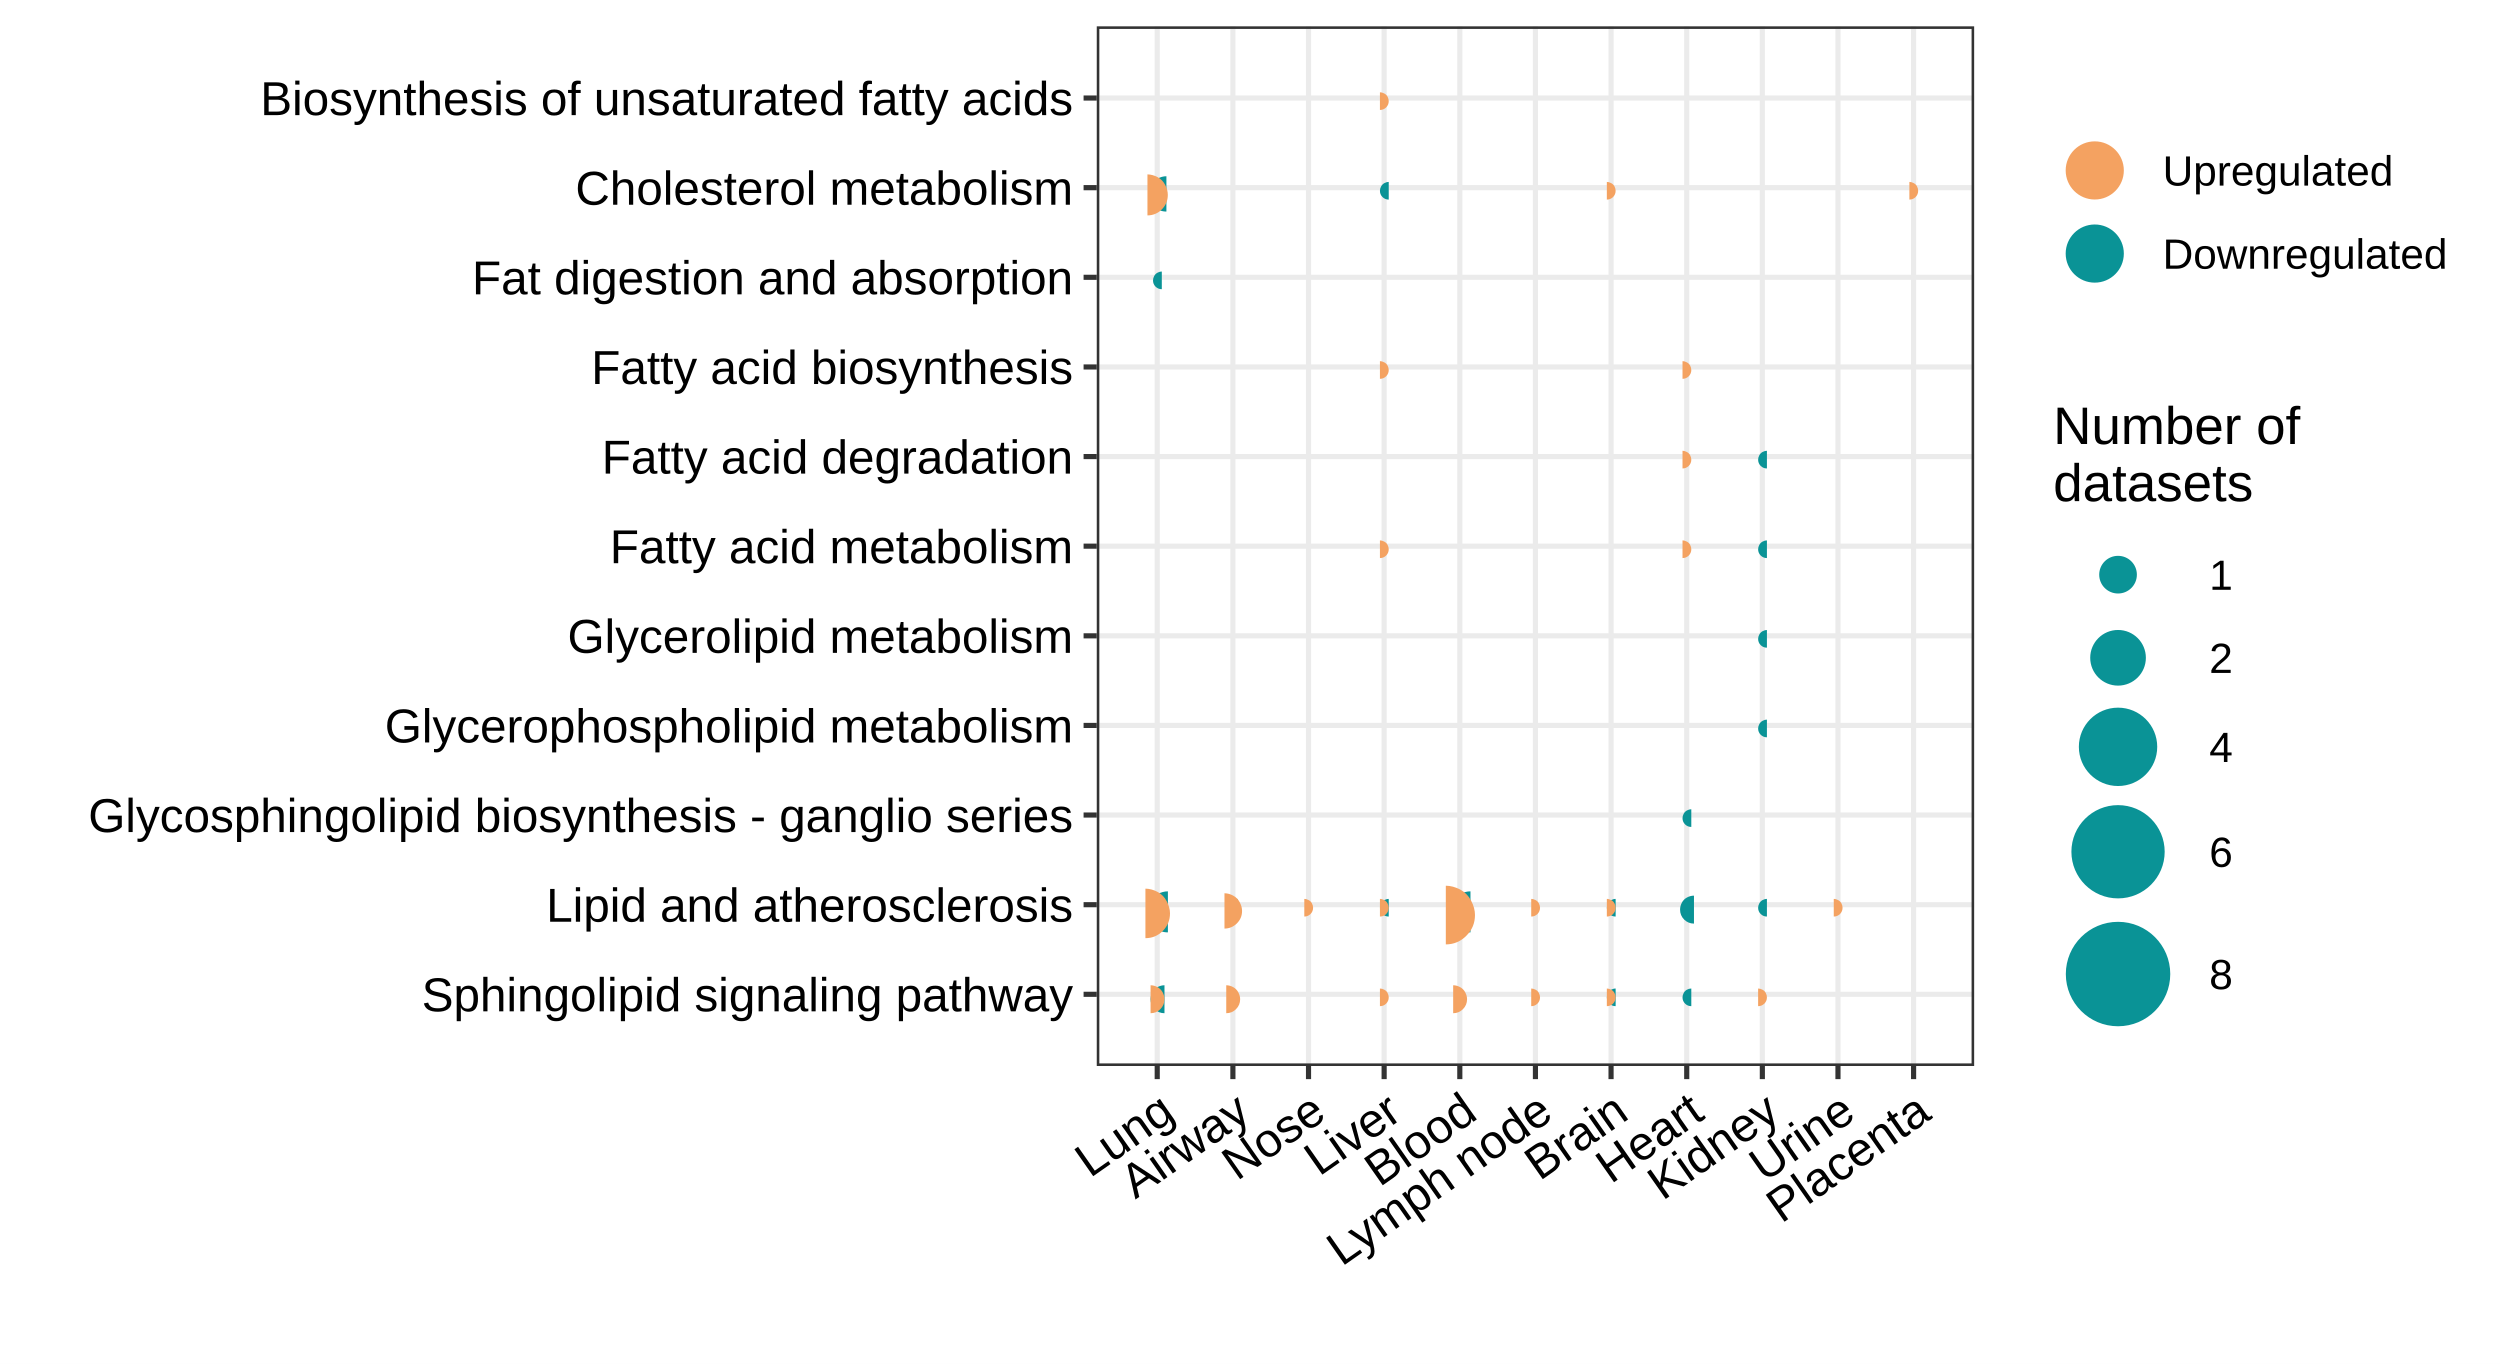
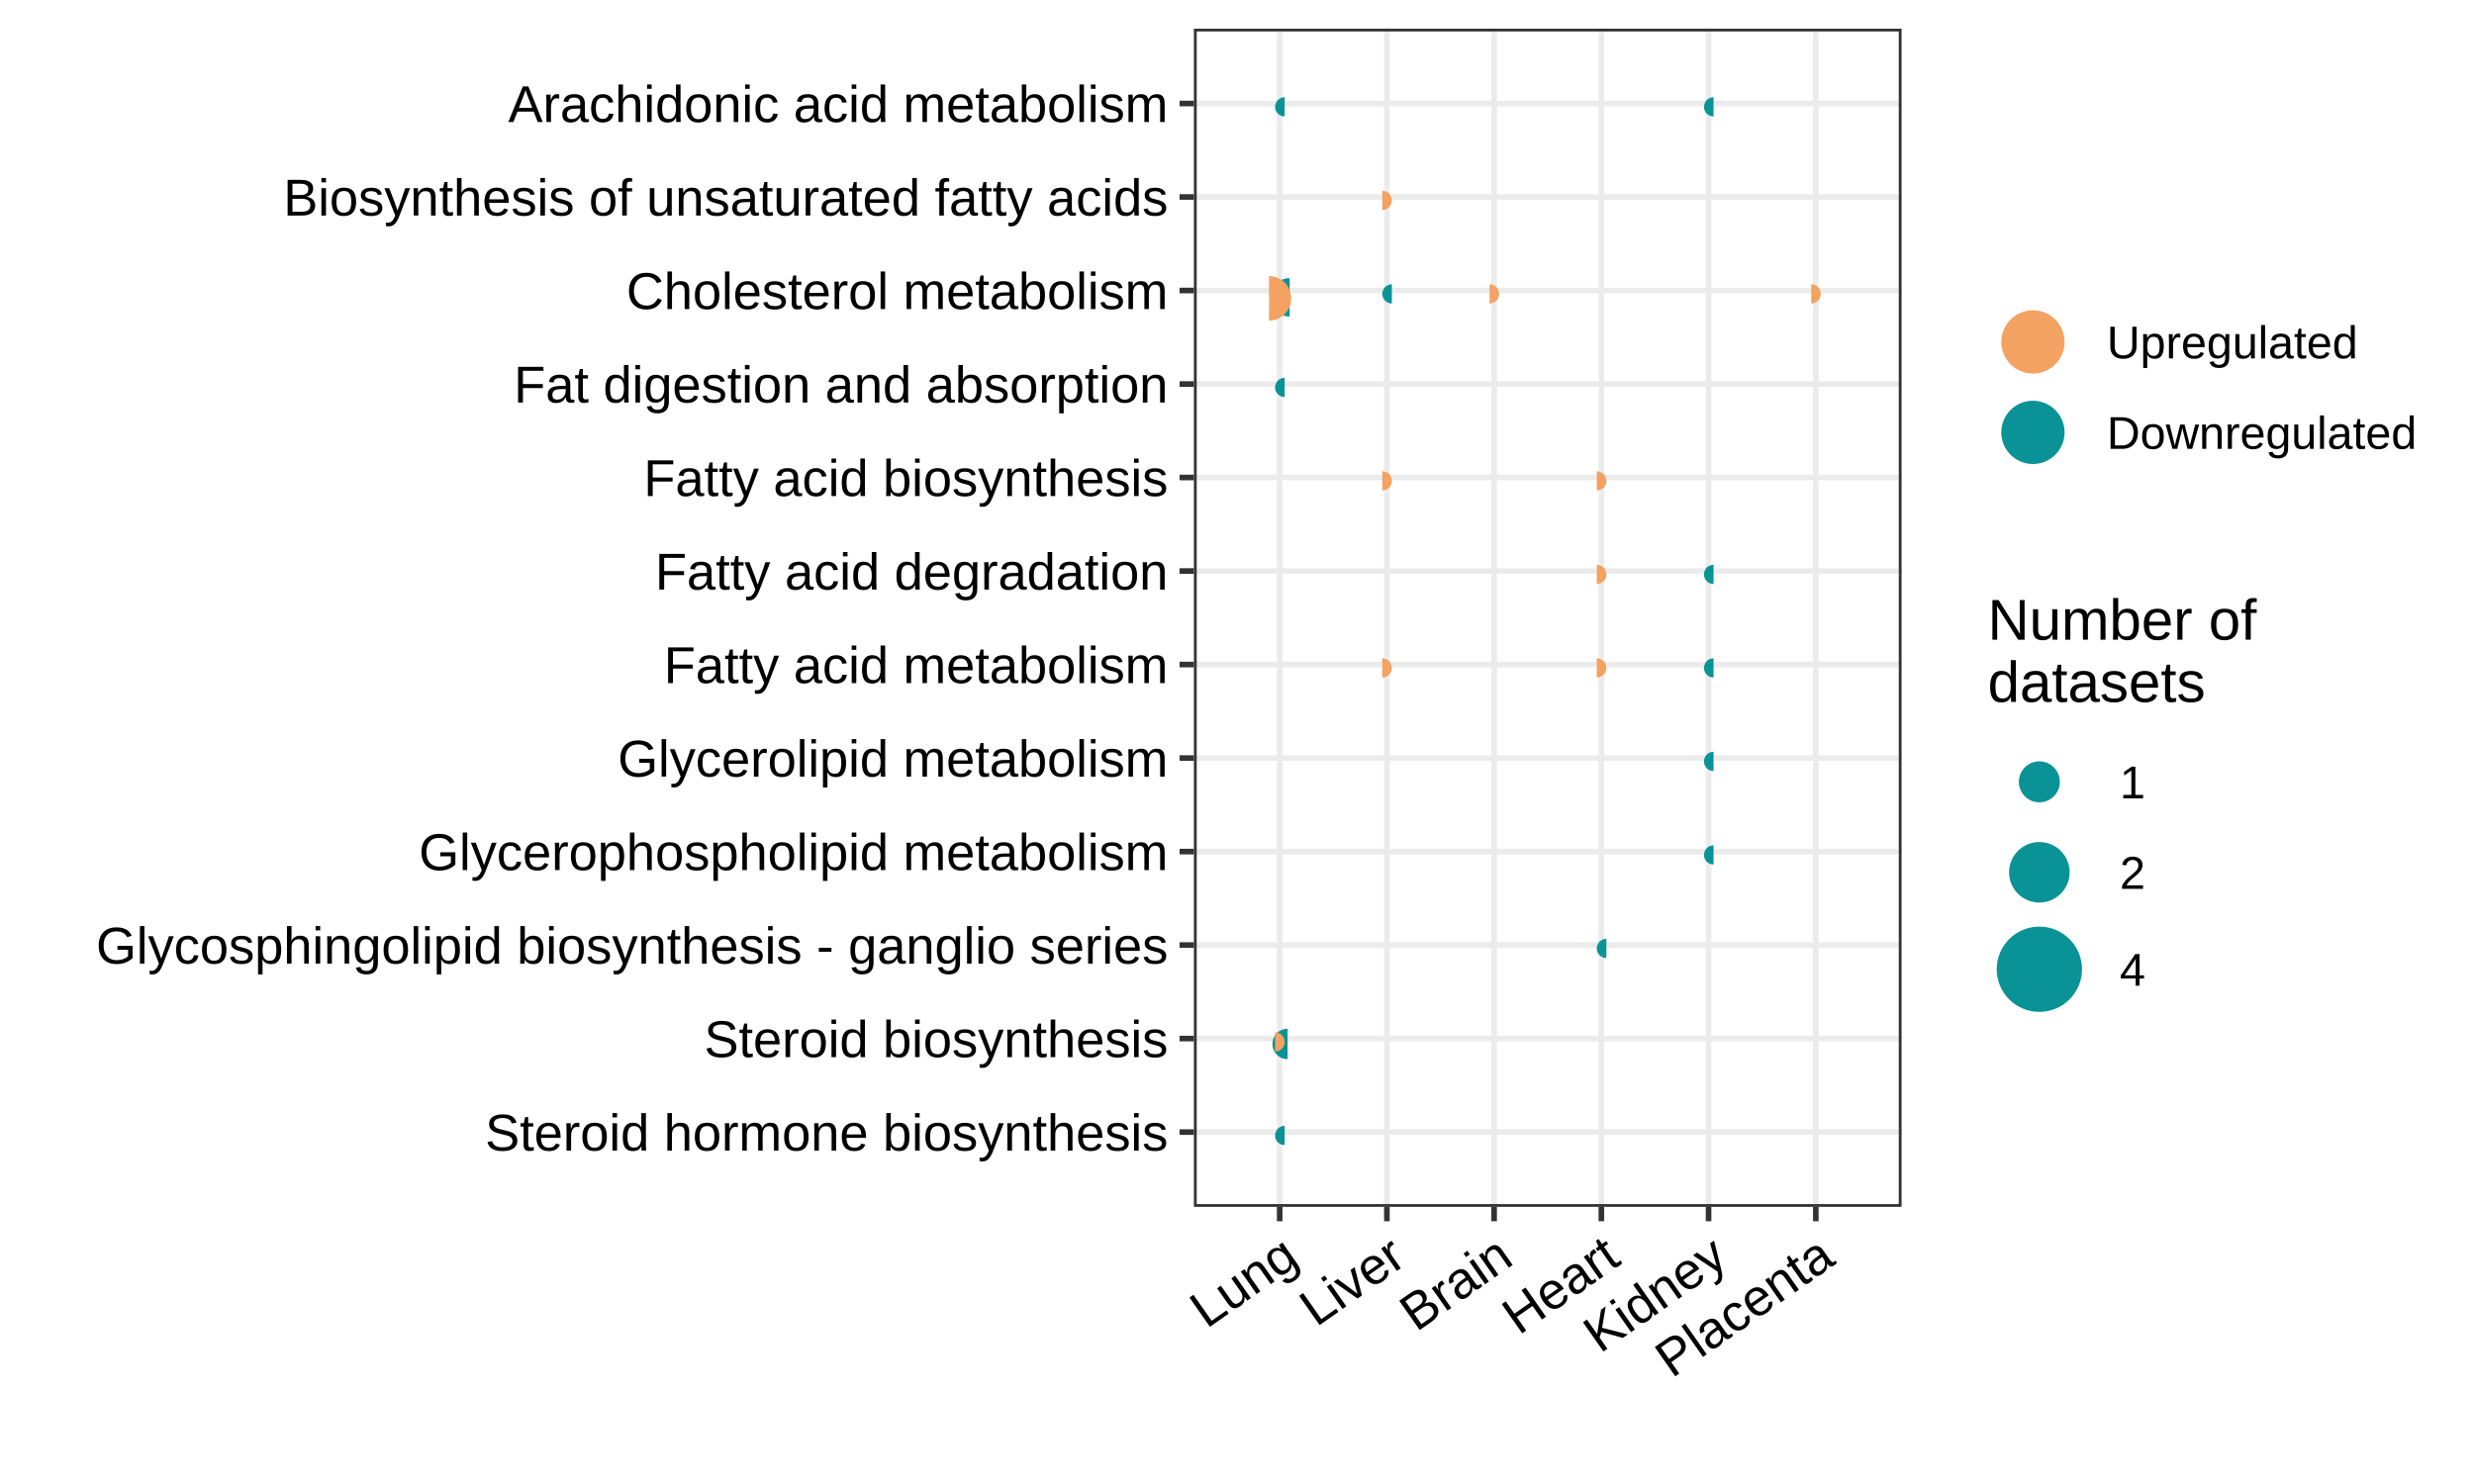
- <svg xmlns="http://www.w3.org/2000/svg" width="519.69pt" height="283.46pt" viewBox="0 0 519.69 283.46">
+ <svg xmlns="http://www.w3.org/2000/svg" width="472.44pt" height="283.46pt" viewBox="0 0 472.44 283.46">
  <g class="svglite">
    <defs>
      <style type="text/css">
    .svglite line, .svglite polyline, .svglite polygon, .svglite path, .svglite rect, .svglite circle {
      fill: none;
      stroke: #000000;
      stroke-linecap: round;
      stroke-linejoin: round;
      stroke-miterlimit: 10.00;
    }
    .svglite text {
      white-space: pre;
    }
    .svglite g.glyphgroup path {
      fill: inherit;
      stroke: none;
    }
  </style>
    </defs>
    <rect width="100%" height="100%" style="stroke: none; fill: #FFFFFF;" />
    <defs>
-       <clipPath id="cpMC4wMHw1MTkuNjl8MC4wMHwyODMuNDY=">
-         <rect x="0.00" y="0.00" width="519.69" height="283.46" />
+       <clipPath id="cpMC4wMHw0NzIuNDR8MC4wMHwyODMuNDY=">
+         <rect x="0.00" y="0.00" width="472.44" height="283.46" />
      </clipPath>
    </defs>
-     <g clip-path="url(#cpMC4wMHw1MTkuNjl8MC4wMHwyODMuNDY=)">
-       <rect x="0.00" y="0" width="519.69" height="283.46" style="stroke-width: 1.07; stroke: #FFFFFF; fill: #FFFFFF;" />
+     <g clip-path="url(#cpMC4wMHw0NzIuNDR8MC4wMHwyODMuNDY=)">
+       <rect x="0.00" y="0.00" width="472.44" height="283.46" style="stroke-width: 1.07; stroke: #FFFFFF; fill: #FFFFFF;" />
    </g>
    <defs>
-       <clipPath id="cpMjI3Ljk5fDQxMC4zN3w1LjQ4fDIyMS41OQ==">
-         <rect x="227.99" y="5.48" width="182.39" height="216.11" />
+       <clipPath id="cpMjI3Ljk5fDM2My4xM3w1LjQ4fDIzMC41Mw==">
+         <rect x="227.99" y="5.48" width="135.14" height="225.05" />
      </clipPath>
    </defs>
-     <g clip-path="url(#cpMjI3Ljk5fDQxMC4zN3w1LjQ4fDIyMS41OQ==)">
-       <rect x="227.99" y="5.48" width="182.39" height="216.11" style="stroke-width: 1.07; stroke: none; fill: #FFFFFF;" />
-       <polyline points="227.99,206.69 410.37,206.69 " style="stroke-width: 1.07; stroke: #EBEBEB; stroke-linecap: butt;" />
-       <polyline points="227.99,188.06 410.37,188.06 " style="stroke-width: 1.07; stroke: #EBEBEB; stroke-linecap: butt;" />
-       <polyline points="227.99,169.43 410.37,169.43 " style="stroke-width: 1.07; stroke: #EBEBEB; stroke-linecap: butt;" />
-       <polyline points="227.99,150.80 410.37,150.80 " style="stroke-width: 1.07; stroke: #EBEBEB; stroke-linecap: butt;" />
-       <polyline points="227.99,132.17 410.37,132.17 " style="stroke-width: 1.07; stroke: #EBEBEB; stroke-linecap: butt;" />
-       <polyline points="227.99,113.54 410.37,113.54 " style="stroke-width: 1.07; stroke: #EBEBEB; stroke-linecap: butt;" />
-       <polyline points="227.99,94.91 410.37,94.91 " style="stroke-width: 1.07; stroke: #EBEBEB; stroke-linecap: butt;" />
-       <polyline points="227.99,76.28 410.37,76.28 " style="stroke-width: 1.07; stroke: #EBEBEB; stroke-linecap: butt;" />
-       <polyline points="227.99,57.64 410.37,57.64 " style="stroke-width: 1.07; stroke: #EBEBEB; stroke-linecap: butt;" />
-       <polyline points="227.99,39.01 410.37,39.01 " style="stroke-width: 1.07; stroke: #EBEBEB; stroke-linecap: butt;" />
-       <polyline points="227.99,20.38 410.37,20.38 " style="stroke-width: 1.07; stroke: #EBEBEB; stroke-linecap: butt;" />
-       <polyline points="240.56,221.59 240.56,5.48 " style="stroke-width: 1.07; stroke: #EBEBEB; stroke-linecap: butt;" />
-       <polyline points="256.29,221.59 256.29,5.48 " style="stroke-width: 1.07; stroke: #EBEBEB; stroke-linecap: butt;" />
-       <polyline points="272.01,221.59 272.01,5.48 " style="stroke-width: 1.07; stroke: #EBEBEB; stroke-linecap: butt;" />
-       <polyline points="287.73,221.59 287.73,5.48 " style="stroke-width: 1.07; stroke: #EBEBEB; stroke-linecap: butt;" />
-       <polyline points="303.46,221.59 303.46,5.48 " style="stroke-width: 1.07; stroke: #EBEBEB; stroke-linecap: butt;" />
-       <polyline points="319.18,221.59 319.18,5.48 " style="stroke-width: 1.07; stroke: #EBEBEB; stroke-linecap: butt;" />
-       <polyline points="334.90,221.59 334.90,5.48 " style="stroke-width: 1.07; stroke: #EBEBEB; stroke-linecap: butt;" />
-       <polyline points="350.63,221.59 350.63,5.48 " style="stroke-width: 1.07; stroke: #EBEBEB; stroke-linecap: butt;" />
-       <polyline points="366.35,221.59 366.35,5.48 " style="stroke-width: 1.07; stroke: #EBEBEB; stroke-linecap: butt;" />
-       <polyline points="382.07,221.59 382.07,5.48 " style="stroke-width: 1.07; stroke: #EBEBEB; stroke-linecap: butt;" />
-       <polyline points="397.79,221.59 397.79,5.48 " style="stroke-width: 1.07; stroke: #EBEBEB; stroke-linecap: butt;" />
-       <text x="287.73" y="23.44" text-anchor="middle" style="font-size: 8.54px;fill: #F4A261; font-family: &quot;Arial&quot;;" textLength="7.34px" lengthAdjust="spacingAndGlyphs">◗</text>
-       <text x="287.73" y="42.07" text-anchor="middle" style="font-size: 8.54px;fill: #0A9396; font-family: &quot;Arial&quot;;" textLength="7.34px" lengthAdjust="spacingAndGlyphs">◖</text>
-       <text x="240.56" y="45.12" text-anchor="middle" style="font-size: 17.07px;fill: #0A9396; font-family: &quot;Arial&quot;;" textLength="14.70px" lengthAdjust="spacingAndGlyphs">◖</text>
-       <text x="334.90" y="42.07" text-anchor="middle" style="font-size: 8.54px;fill: #F4A261; font-family: &quot;Arial&quot;;" textLength="7.34px" lengthAdjust="spacingAndGlyphs">◗</text>
-       <text x="240.56" y="46.11" text-anchor="middle" style="font-size: 19.82px;fill: #F4A261; font-family: &quot;Arial&quot;;" textLength="17.06px" lengthAdjust="spacingAndGlyphs">◗</text>
-       <text x="397.79" y="42.07" text-anchor="middle" style="font-size: 8.54px;fill: #F4A261; font-family: &quot;Arial&quot;;" textLength="7.34px" lengthAdjust="spacingAndGlyphs">◗</text>
-       <text x="240.56" y="60.70" text-anchor="middle" style="font-size: 8.54px;fill: #0A9396; font-family: &quot;Arial&quot;;" textLength="7.34px" lengthAdjust="spacingAndGlyphs">◖</text>
-       <text x="350.63" y="79.33" text-anchor="middle" style="font-size: 8.54px;fill: #F4A261; font-family: &quot;Arial&quot;;" textLength="7.34px" lengthAdjust="spacingAndGlyphs">◗</text>
-       <text x="287.73" y="79.33" text-anchor="middle" style="font-size: 8.54px;fill: #F4A261; font-family: &quot;Arial&quot;;" textLength="7.34px" lengthAdjust="spacingAndGlyphs">◗</text>
-       <text x="366.35" y="97.96" text-anchor="middle" style="font-size: 8.54px;fill: #0A9396; font-family: &quot;Arial&quot;;" textLength="7.34px" lengthAdjust="spacingAndGlyphs">◖</text>
-       <text x="350.63" y="97.96" text-anchor="middle" style="font-size: 8.54px;fill: #F4A261; font-family: &quot;Arial&quot;;" textLength="7.34px" lengthAdjust="spacingAndGlyphs">◗</text>
-       <text x="366.35" y="116.59" text-anchor="middle" style="font-size: 8.54px;fill: #0A9396; font-family: &quot;Arial&quot;;" textLength="7.34px" lengthAdjust="spacingAndGlyphs">◖</text>
-       <text x="350.63" y="116.59" text-anchor="middle" style="font-size: 8.54px;fill: #F4A261; font-family: &quot;Arial&quot;;" textLength="7.34px" lengthAdjust="spacingAndGlyphs">◗</text>
-       <text x="287.73" y="116.59" text-anchor="middle" style="font-size: 8.54px;fill: #F4A261; font-family: &quot;Arial&quot;;" textLength="7.34px" lengthAdjust="spacingAndGlyphs">◗</text>
-       <text x="366.35" y="135.22" text-anchor="middle" style="font-size: 8.54px;fill: #0A9396; font-family: &quot;Arial&quot;;" textLength="7.34px" lengthAdjust="spacingAndGlyphs">◖</text>
-       <text x="366.35" y="153.85" text-anchor="middle" style="font-size: 8.54px;fill: #0A9396; font-family: &quot;Arial&quot;;" textLength="7.34px" lengthAdjust="spacingAndGlyphs">◖</text>
-       <text x="350.63" y="172.48" text-anchor="middle" style="font-size: 8.54px;fill: #0A9396; font-family: &quot;Arial&quot;;" textLength="7.34px" lengthAdjust="spacingAndGlyphs">◖</text>
-       <text x="256.29" y="191.11" text-anchor="middle" style="font-size: 8.54px;fill: #0A9396; font-family: &quot;Arial&quot;;" textLength="7.34px" lengthAdjust="spacingAndGlyphs">◖</text>
-       <text x="303.46" y="195.15" text-anchor="middle" style="font-size: 19.82px;fill: #0A9396; font-family: &quot;Arial&quot;;" textLength="17.06px" lengthAdjust="spacingAndGlyphs">◖</text>
-       <text x="334.90" y="191.11" text-anchor="middle" style="font-size: 8.54px;fill: #0A9396; font-family: &quot;Arial&quot;;" textLength="7.34px" lengthAdjust="spacingAndGlyphs">◖</text>
-       <text x="350.63" y="192.90" text-anchor="middle" style="font-size: 13.53px;fill: #0A9396; font-family: &quot;Arial&quot;;" textLength="11.64px" lengthAdjust="spacingAndGlyphs">◖</text>
-       <text x="366.35" y="191.11" text-anchor="middle" style="font-size: 8.54px;fill: #0A9396; font-family: &quot;Arial&quot;;" textLength="7.34px" lengthAdjust="spacingAndGlyphs">◖</text>
-       <text x="287.73" y="191.11" text-anchor="middle" style="font-size: 8.54px;fill: #0A9396; font-family: &quot;Arial&quot;;" textLength="7.34px" lengthAdjust="spacingAndGlyphs">◖</text>
-       <text x="240.56" y="195.15" text-anchor="middle" style="font-size: 19.82px;fill: #0A9396; font-family: &quot;Arial&quot;;" textLength="17.06px" lengthAdjust="spacingAndGlyphs">◖</text>
-       <text x="256.29" y="194.17" text-anchor="middle" style="font-size: 17.07px;fill: #F4A261; font-family: &quot;Arial&quot;;" textLength="14.70px" lengthAdjust="spacingAndGlyphs">◗</text>
-       <text x="303.46" y="198.21" text-anchor="middle" style="font-size: 28.36px;fill: #F4A261; font-family: &quot;Arial&quot;;" textLength="24.41px" lengthAdjust="spacingAndGlyphs">◗</text>
-       <text x="334.90" y="191.11" text-anchor="middle" style="font-size: 8.54px;fill: #F4A261; font-family: &quot;Arial&quot;;" textLength="7.34px" lengthAdjust="spacingAndGlyphs">◗</text>
-       <text x="287.73" y="191.11" text-anchor="middle" style="font-size: 8.54px;fill: #F4A261; font-family: &quot;Arial&quot;;" textLength="7.34px" lengthAdjust="spacingAndGlyphs">◗</text>
-       <text x="240.56" y="196.63" text-anchor="middle" style="font-size: 23.96px;fill: #F4A261; font-family: &quot;Arial&quot;;" textLength="20.62px" lengthAdjust="spacingAndGlyphs">◗</text>
-       <text x="319.18" y="191.11" text-anchor="middle" style="font-size: 8.54px;fill: #F4A261; font-family: &quot;Arial&quot;;" textLength="7.34px" lengthAdjust="spacingAndGlyphs">◗</text>
-       <text x="272.01" y="191.11" text-anchor="middle" style="font-size: 8.54px;fill: #F4A261; font-family: &quot;Arial&quot;;" textLength="7.34px" lengthAdjust="spacingAndGlyphs">◗</text>
-       <text x="382.07" y="191.11" text-anchor="middle" style="font-size: 8.54px;fill: #F4A261; font-family: &quot;Arial&quot;;" textLength="7.34px" lengthAdjust="spacingAndGlyphs">◗</text>
-       <text x="334.90" y="209.74" text-anchor="middle" style="font-size: 8.54px;fill: #0A9396; font-family: &quot;Arial&quot;;" textLength="7.34px" lengthAdjust="spacingAndGlyphs">◖</text>
-       <text x="350.63" y="209.74" text-anchor="middle" style="font-size: 8.54px;fill: #0A9396; font-family: &quot;Arial&quot;;" textLength="7.34px" lengthAdjust="spacingAndGlyphs">◖</text>
-       <text x="240.56" y="211.53" text-anchor="middle" style="font-size: 13.53px;fill: #0A9396; font-family: &quot;Arial&quot;;" textLength="11.64px" lengthAdjust="spacingAndGlyphs">◖</text>
-       <text x="256.29" y="211.53" text-anchor="middle" style="font-size: 13.53px;fill: #F4A261; font-family: &quot;Arial&quot;;" textLength="11.64px" lengthAdjust="spacingAndGlyphs">◗</text>
-       <text x="303.46" y="211.53" text-anchor="middle" style="font-size: 13.53px;fill: #F4A261; font-family: &quot;Arial&quot;;" textLength="11.64px" lengthAdjust="spacingAndGlyphs">◗</text>
-       <text x="334.90" y="209.74" text-anchor="middle" style="font-size: 8.54px;fill: #F4A261; font-family: &quot;Arial&quot;;" textLength="7.34px" lengthAdjust="spacingAndGlyphs">◗</text>
-       <text x="366.35" y="209.74" text-anchor="middle" style="font-size: 8.54px;fill: #F4A261; font-family: &quot;Arial&quot;;" textLength="7.34px" lengthAdjust="spacingAndGlyphs">◗</text>
-       <text x="287.73" y="209.74" text-anchor="middle" style="font-size: 8.54px;fill: #F4A261; font-family: &quot;Arial&quot;;" textLength="7.34px" lengthAdjust="spacingAndGlyphs">◗</text>
-       <text x="240.56" y="211.53" text-anchor="middle" style="font-size: 13.53px;fill: #F4A261; font-family: &quot;Arial&quot;;" textLength="11.64px" lengthAdjust="spacingAndGlyphs">◗</text>
-       <text x="319.18" y="209.74" text-anchor="middle" style="font-size: 8.54px;fill: #F4A261; font-family: &quot;Arial&quot;;" textLength="7.34px" lengthAdjust="spacingAndGlyphs">◗</text>
-       <rect x="227.99" y="5.48" width="182.39" height="216.11" style="stroke-width: 1.07; stroke: #333333;" />
+     <g clip-path="url(#cpMjI3Ljk5fDM2My4xM3w1LjQ4fDIzMC41Mw==)">
+       <rect x="227.99" y="5.48" width="135.14" height="225.05" style="stroke-width: 1.07; stroke: none; fill: #FFFFFF;" />
+       <polyline points="227.99,216.24 363.13,216.24 " style="stroke-width: 1.07; stroke: #EBEBEB; stroke-linecap: butt;" />
+       <polyline points="227.99,198.38 363.13,198.38 " style="stroke-width: 1.07; stroke: #EBEBEB; stroke-linecap: butt;" />
+       <polyline points="227.99,180.52 363.13,180.52 " style="stroke-width: 1.07; stroke: #EBEBEB; stroke-linecap: butt;" />
+       <polyline points="227.99,162.66 363.13,162.66 " style="stroke-width: 1.07; stroke: #EBEBEB; stroke-linecap: butt;" />
+       <polyline points="227.99,144.80 363.13,144.80 " style="stroke-width: 1.07; stroke: #EBEBEB; stroke-linecap: butt;" />
+       <polyline points="227.99,126.93 363.13,126.93 " style="stroke-width: 1.07; stroke: #EBEBEB; stroke-linecap: butt;" />
+       <polyline points="227.99,109.07 363.13,109.07 " style="stroke-width: 1.07; stroke: #EBEBEB; stroke-linecap: butt;" />
+       <polyline points="227.99,91.21 363.13,91.21 " style="stroke-width: 1.07; stroke: #EBEBEB; stroke-linecap: butt;" />
+       <polyline points="227.99,73.35 363.13,73.35 " style="stroke-width: 1.07; stroke: #EBEBEB; stroke-linecap: butt;" />
+       <polyline points="227.99,55.49 363.13,55.49 " style="stroke-width: 1.07; stroke: #EBEBEB; stroke-linecap: butt;" />
+       <polyline points="227.99,37.63 363.13,37.63 " style="stroke-width: 1.07; stroke: #EBEBEB; stroke-linecap: butt;" />
+       <polyline points="227.99,19.77 363.13,19.77 " style="stroke-width: 1.07; stroke: #EBEBEB; stroke-linecap: butt;" />
+       <polyline points="244.37,230.53 244.37,5.48 " style="stroke-width: 1.07; stroke: #EBEBEB; stroke-linecap: butt;" />
+       <polyline points="264.84,230.53 264.84,5.48 " style="stroke-width: 1.07; stroke: #EBEBEB; stroke-linecap: butt;" />
+       <polyline points="285.32,230.53 285.32,5.48 " style="stroke-width: 1.07; stroke: #EBEBEB; stroke-linecap: butt;" />
+       <polyline points="305.80,230.53 305.80,5.48 " style="stroke-width: 1.07; stroke: #EBEBEB; stroke-linecap: butt;" />
+       <polyline points="326.27,230.53 326.27,5.48 " style="stroke-width: 1.07; stroke: #EBEBEB; stroke-linecap: butt;" />
+       <polyline points="346.75,230.53 346.75,5.48 " style="stroke-width: 1.07; stroke: #EBEBEB; stroke-linecap: butt;" />
+       <text x="326.27" y="22.82" text-anchor="middle" style="font-size: 8.54px;fill: #0A9396; font-family: &quot;Arial&quot;;" textLength="7.34px" lengthAdjust="spacingAndGlyphs">◖</text>
+       <text x="244.37" y="22.82" text-anchor="middle" style="font-size: 8.54px;fill: #0A9396; font-family: &quot;Arial&quot;;" textLength="7.34px" lengthAdjust="spacingAndGlyphs">◖</text>
+       <text x="264.84" y="40.69" text-anchor="middle" style="font-size: 8.54px;fill: #F4A261; font-family: &quot;Arial&quot;;" textLength="7.34px" lengthAdjust="spacingAndGlyphs">◗</text>
+       <text x="264.84" y="58.55" text-anchor="middle" style="font-size: 8.54px;fill: #0A9396; font-family: &quot;Arial&quot;;" textLength="7.34px" lengthAdjust="spacingAndGlyphs">◖</text>
+       <text x="244.37" y="61.60" text-anchor="middle" style="font-size: 17.07px;fill: #0A9396; font-family: &quot;Arial&quot;;" textLength="14.70px" lengthAdjust="spacingAndGlyphs">◖</text>
+       <text x="285.32" y="58.55" text-anchor="middle" style="font-size: 8.54px;fill: #F4A261; font-family: &quot;Arial&quot;;" textLength="7.34px" lengthAdjust="spacingAndGlyphs">◗</text>
+       <text x="244.37" y="62.58" text-anchor="middle" style="font-size: 19.82px;fill: #F4A261; font-family: &quot;Arial&quot;;" textLength="17.06px" lengthAdjust="spacingAndGlyphs">◗</text>
+       <text x="346.75" y="58.55" text-anchor="middle" style="font-size: 8.54px;fill: #F4A261; font-family: &quot;Arial&quot;;" textLength="7.34px" lengthAdjust="spacingAndGlyphs">◗</text>
+       <text x="244.37" y="76.41" text-anchor="middle" style="font-size: 8.54px;fill: #0A9396; font-family: &quot;Arial&quot;;" textLength="7.34px" lengthAdjust="spacingAndGlyphs">◖</text>
+       <text x="305.80" y="94.27" text-anchor="middle" style="font-size: 8.54px;fill: #F4A261; font-family: &quot;Arial&quot;;" textLength="7.34px" lengthAdjust="spacingAndGlyphs">◗</text>
+       <text x="264.84" y="94.27" text-anchor="middle" style="font-size: 8.54px;fill: #F4A261; font-family: &quot;Arial&quot;;" textLength="7.34px" lengthAdjust="spacingAndGlyphs">◗</text>
+       <text x="326.27" y="112.13" text-anchor="middle" style="font-size: 8.54px;fill: #0A9396; font-family: &quot;Arial&quot;;" textLength="7.34px" lengthAdjust="spacingAndGlyphs">◖</text>
+       <text x="305.80" y="112.13" text-anchor="middle" style="font-size: 8.54px;fill: #F4A261; font-family: &quot;Arial&quot;;" textLength="7.34px" lengthAdjust="spacingAndGlyphs">◗</text>
+       <text x="326.27" y="129.99" text-anchor="middle" style="font-size: 8.54px;fill: #0A9396; font-family: &quot;Arial&quot;;" textLength="7.34px" lengthAdjust="spacingAndGlyphs">◖</text>
+       <text x="305.80" y="129.99" text-anchor="middle" style="font-size: 8.54px;fill: #F4A261; font-family: &quot;Arial&quot;;" textLength="7.34px" lengthAdjust="spacingAndGlyphs">◗</text>
+       <text x="264.84" y="129.99" text-anchor="middle" style="font-size: 8.54px;fill: #F4A261; font-family: &quot;Arial&quot;;" textLength="7.34px" lengthAdjust="spacingAndGlyphs">◗</text>
+       <text x="326.27" y="147.85" text-anchor="middle" style="font-size: 8.54px;fill: #0A9396; font-family: &quot;Arial&quot;;" textLength="7.34px" lengthAdjust="spacingAndGlyphs">◖</text>
+       <text x="326.27" y="165.71" text-anchor="middle" style="font-size: 8.54px;fill: #0A9396; font-family: &quot;Arial&quot;;" textLength="7.34px" lengthAdjust="spacingAndGlyphs">◖</text>
+       <text x="305.80" y="183.57" text-anchor="middle" style="font-size: 8.54px;fill: #0A9396; font-family: &quot;Arial&quot;;" textLength="7.34px" lengthAdjust="spacingAndGlyphs">◖</text>
+       <text x="244.37" y="203.22" text-anchor="middle" style="font-size: 13.53px;fill: #0A9396; font-family: &quot;Arial&quot;;" textLength="11.64px" lengthAdjust="spacingAndGlyphs">◖</text>
+       <text x="244.37" y="201.43" text-anchor="middle" style="font-size: 8.54px;fill: #F4A261; font-family: &quot;Arial&quot;;" textLength="7.34px" lengthAdjust="spacingAndGlyphs">◗</text>
+       <text x="244.37" y="219.30" text-anchor="middle" style="font-size: 8.54px;fill: #0A9396; font-family: &quot;Arial&quot;;" textLength="7.34px" lengthAdjust="spacingAndGlyphs">◖</text>
+       <rect x="227.99" y="5.48" width="135.14" height="225.05" style="stroke-width: 1.07; stroke: #333333;" />
    </g>
-     <g clip-path="url(#cpMC4wMHw1MTkuNjl8MC4wMHwyODMuNDY=)">
-       <text x="223.06" y="210.23" text-anchor="end" style="font-size: 9.90px; font-family: &quot;Arial&quot;;" textLength="135.31px" lengthAdjust="spacingAndGlyphs">Sphingolipid signaling pathway</text>
-       <text x="223.06" y="191.60" text-anchor="end" style="font-size: 9.90px; font-family: &quot;Arial&quot;;" textLength="109.47px" lengthAdjust="spacingAndGlyphs">Lipid and atherosclerosis</text>
-       <text x="223.06" y="172.97" text-anchor="end" style="font-size: 9.90px; font-family: &quot;Arial&quot;;" textLength="204.64px" lengthAdjust="spacingAndGlyphs">Glycosphingolipid biosynthesis - ganglio series</text>
-       <text x="223.06" y="154.34" text-anchor="end" style="font-size: 9.90px; font-family: &quot;Arial&quot;;" textLength="142.98px" lengthAdjust="spacingAndGlyphs">Glycerophospholipid metabolism</text>
-       <text x="223.06" y="135.71" text-anchor="end" style="font-size: 9.90px; font-family: &quot;Arial&quot;;" textLength="105.03px" lengthAdjust="spacingAndGlyphs">Glycerolipid metabolism</text>
-       <text x="223.06" y="117.08" text-anchor="end" style="font-size: 9.90px; font-family: &quot;Arial&quot;;" textLength="96.23px" lengthAdjust="spacingAndGlyphs">Fatty acid metabolism</text>
-       <text x="223.06" y="98.45" text-anchor="end" style="font-size: 9.90px; font-family: &quot;Arial&quot;;" textLength="97.91px" lengthAdjust="spacingAndGlyphs">Fatty acid degradation</text>
-       <text x="223.06" y="79.82" text-anchor="end" style="font-size: 9.90px; font-family: &quot;Arial&quot;;" textLength="100.12px" lengthAdjust="spacingAndGlyphs">Fatty acid biosynthesis</text>
-       <text x="223.06" y="61.19" text-anchor="end" style="font-size: 9.90px; font-family: &quot;Arial&quot;;" textLength="124.86px" lengthAdjust="spacingAndGlyphs">Fat digestion and absorption</text>
-       <text x="223.06" y="42.56" text-anchor="end" style="font-size: 9.90px; font-family: &quot;Arial&quot;;" textLength="103.38px" lengthAdjust="spacingAndGlyphs">Cholesterol metabolism</text>
-       <text x="223.06" y="23.93" text-anchor="end" style="font-size: 9.90px; font-family: &quot;Arial&quot;;" textLength="168.88px" lengthAdjust="spacingAndGlyphs">Biosynthesis of unsaturated fatty acids</text>
-       <polyline points="225.25,206.69 227.99,206.69 " style="stroke-width: 1.07; stroke: #333333; stroke-linecap: butt;" />
-       <polyline points="225.25,188.06 227.99,188.06 " style="stroke-width: 1.07; stroke: #333333; stroke-linecap: butt;" />
-       <polyline points="225.25,169.43 227.99,169.43 " style="stroke-width: 1.07; stroke: #333333; stroke-linecap: butt;" />
-       <polyline points="225.25,150.80 227.99,150.80 " style="stroke-width: 1.07; stroke: #333333; stroke-linecap: butt;" />
-       <polyline points="225.25,132.17 227.99,132.17 " style="stroke-width: 1.07; stroke: #333333; stroke-linecap: butt;" />
-       <polyline points="225.25,113.54 227.99,113.54 " style="stroke-width: 1.07; stroke: #333333; stroke-linecap: butt;" />
-       <polyline points="225.25,94.91 227.99,94.91 " style="stroke-width: 1.07; stroke: #333333; stroke-linecap: butt;" />
-       <polyline points="225.25,76.28 227.99,76.28 " style="stroke-width: 1.07; stroke: #333333; stroke-linecap: butt;" />
-       <polyline points="225.25,57.64 227.99,57.64 " style="stroke-width: 1.07; stroke: #333333; stroke-linecap: butt;" />
-       <polyline points="225.25,39.01 227.99,39.01 " style="stroke-width: 1.07; stroke: #333333; stroke-linecap: butt;" />
-       <polyline points="225.25,20.38 227.99,20.38 " style="stroke-width: 1.07; stroke: #333333; stroke-linecap: butt;" />
-       <polyline points="240.56,224.33 240.56,221.59 " style="stroke-width: 1.07; stroke: #333333; stroke-linecap: butt;" />
-       <polyline points="256.29,224.33 256.29,221.59 " style="stroke-width: 1.07; stroke: #333333; stroke-linecap: butt;" />
-       <polyline points="272.01,224.33 272.01,221.59 " style="stroke-width: 1.07; stroke: #333333; stroke-linecap: butt;" />
-       <polyline points="287.73,224.33 287.73,221.59 " style="stroke-width: 1.07; stroke: #333333; stroke-linecap: butt;" />
-       <polyline points="303.46,224.33 303.46,221.59 " style="stroke-width: 1.07; stroke: #333333; stroke-linecap: butt;" />
-       <polyline points="319.18,224.33 319.18,221.59 " style="stroke-width: 1.07; stroke: #333333; stroke-linecap: butt;" />
-       <polyline points="334.90,224.33 334.90,221.59 " style="stroke-width: 1.07; stroke: #333333; stroke-linecap: butt;" />
-       <polyline points="350.63,224.33 350.63,221.59 " style="stroke-width: 1.07; stroke: #333333; stroke-linecap: butt;" />
-       <polyline points="366.35,224.33 366.35,221.59 " style="stroke-width: 1.07; stroke: #333333; stroke-linecap: butt;" />
-       <polyline points="382.07,224.33 382.07,221.59 " style="stroke-width: 1.07; stroke: #333333; stroke-linecap: butt;" />
-       <polyline points="397.79,224.33 397.79,221.59 " style="stroke-width: 1.07; stroke: #333333; stroke-linecap: butt;" />
-       <text transform="translate(244.63,232.33) rotate(-35)" text-anchor="end" style="font-size: 9.90px; font-family: &quot;Arial&quot;;" textLength="22.00px" lengthAdjust="spacingAndGlyphs">Lung</text>
-       <text transform="translate(260.35,232.33) rotate(-35)" text-anchor="end" style="font-size: 9.90px; font-family: &quot;Arial&quot;;" textLength="29.69px" lengthAdjust="spacingAndGlyphs">Airway</text>
-       <text transform="translate(276.07,232.33) rotate(-35)" text-anchor="end" style="font-size: 9.90px; font-family: &quot;Arial&quot;;" textLength="23.09px" lengthAdjust="spacingAndGlyphs">Nose</text>
-       <text transform="translate(291.80,232.33) rotate(-35)" text-anchor="end" style="font-size: 9.90px; font-family: &quot;Arial&quot;;" textLength="21.45px" lengthAdjust="spacingAndGlyphs">Liver</text>
-       <text transform="translate(307.52,232.33) rotate(-35)" text-anchor="end" style="font-size: 9.90px; font-family: &quot;Arial&quot;;" textLength="25.30px" lengthAdjust="spacingAndGlyphs">Blood</text>
-       <text transform="translate(323.24,232.33) rotate(-35)" text-anchor="end" style="font-size: 9.90px; font-family: &quot;Arial&quot;;" textLength="54.08px" lengthAdjust="spacingAndGlyphs">Lymph node</text>
-       <text transform="translate(338.97,232.33) rotate(-35)" text-anchor="end" style="font-size: 9.90px; font-family: &quot;Arial&quot;;" textLength="23.09px" lengthAdjust="spacingAndGlyphs">Brain</text>
-       <text transform="translate(354.69,232.33) rotate(-35)" text-anchor="end" style="font-size: 9.90px; font-family: &quot;Arial&quot;;" textLength="24.19px" lengthAdjust="spacingAndGlyphs">Heart</text>
-       <text transform="translate(370.41,232.33) rotate(-35)" text-anchor="end" style="font-size: 9.90px; font-family: &quot;Arial&quot;;" textLength="30.25px" lengthAdjust="spacingAndGlyphs">Kidney</text>
-       <text transform="translate(386.13,232.33) rotate(-35)" text-anchor="end" style="font-size: 9.90px; font-family: &quot;Arial&quot;;" textLength="23.64px" lengthAdjust="spacingAndGlyphs">Urine</text>
-       <text transform="translate(401.86,232.33) rotate(-35)" text-anchor="end" style="font-size: 9.90px; font-family: &quot;Arial&quot;;" textLength="38.50px" lengthAdjust="spacingAndGlyphs">Placenta</text>
-       <rect x="421.33" y="5.64" width="92.87" height="61.19" style="stroke-width: 1.07; stroke: none; fill: #FFFFFF;" />
-       <rect x="426.81" y="26.79" width="17.28" height="17.28" style="stroke-width: 1.07; stroke: none; fill: #FFFFFF;" />
-       <circle cx="435.45" cy="35.43" r="5.69" style="stroke-width: 0.71; stroke: #F4A261; fill: #F4A261;" />
-       <rect x="426.81" y="44.07" width="17.28" height="17.28" style="stroke-width: 1.07; stroke: none; fill: #FFFFFF;" />
-       <circle cx="435.45" cy="52.71" r="5.69" style="stroke-width: 0.71; stroke: #0A9396; fill: #0A9396;" />
-       <text x="449.57" y="38.58" style="font-size: 8.80px; font-family: &quot;Arial&quot;;" textLength="47.91px" lengthAdjust="spacingAndGlyphs">Upregulated</text>
-       <text x="449.57" y="55.86" style="font-size: 8.80px; font-family: &quot;Arial&quot;;" textLength="59.16px" lengthAdjust="spacingAndGlyphs">Downregulated</text>
-       <rect x="421.33" y="77.79" width="62.33" height="143.65" style="stroke-width: 1.07; stroke: none; fill: #FFFFFF;" />
-       <text x="426.81" y="92.30" style="font-size: 11.00px; font-family: &quot;Arial&quot;;" textLength="51.38px" lengthAdjust="spacingAndGlyphs">Number of</text>
-       <text x="426.81" y="104.18" style="font-size: 11.00px; font-family: &quot;Arial&quot;;" textLength="41.62px" lengthAdjust="spacingAndGlyphs">datasets</text>
-       <rect x="426.81" y="110.82" width="26.96" height="17.28" style="stroke-width: 1.07; stroke: none; fill: #FFFFFF;" />
-       <circle cx="440.29" cy="119.46" r="3.56" style="stroke-width: 0.71; stroke: #0A9396; fill: #0A9396;" />
-       <rect x="426.81" y="128.10" width="26.96" height="17.28" style="stroke-width: 1.07; stroke: none; fill: #FFFFFF;" />
-       <circle cx="440.29" cy="136.74" r="5.43" style="stroke-width: 0.71; stroke: #0A9396; fill: #0A9396;" />
-       <rect x="426.81" y="145.38" width="26.96" height="19.75" style="stroke-width: 1.07; stroke: none; fill: #FFFFFF;" />
-       <circle cx="440.29" cy="155.25" r="7.79" style="stroke-width: 0.71; stroke: #0A9396; fill: #0A9396;" />
-       <rect x="426.81" y="165.13" width="26.96" height="23.87" style="stroke-width: 1.07; stroke: none; fill: #FFFFFF;" />
-       <circle cx="440.29" cy="177.06" r="9.34" style="stroke-width: 0.71; stroke: #0A9396; fill: #0A9396;" />
-       <rect x="426.81" y="189.00" width="26.96" height="26.96" style="stroke-width: 1.07; stroke: none; fill: #FFFFFF;" />
-       <circle cx="440.29" cy="202.48" r="10.50" style="stroke-width: 0.71; stroke: #0A9396; fill: #0A9396;" />
-       <text x="459.25" y="122.61" style="font-size: 8.80px; font-family: &quot;Arial&quot;;" textLength="4.89px" lengthAdjust="spacingAndGlyphs">1</text>
-       <text x="459.25" y="139.89" style="font-size: 8.80px; font-family: &quot;Arial&quot;;" textLength="4.89px" lengthAdjust="spacingAndGlyphs">2</text>
-       <text x="459.25" y="158.40" style="font-size: 8.80px; font-family: &quot;Arial&quot;;" textLength="4.89px" lengthAdjust="spacingAndGlyphs">4</text>
-       <text x="459.25" y="180.21" style="font-size: 8.80px; font-family: &quot;Arial&quot;;" textLength="4.89px" lengthAdjust="spacingAndGlyphs">6</text>
-       <text x="459.25" y="205.63" style="font-size: 8.80px; font-family: &quot;Arial&quot;;" textLength="4.89px" lengthAdjust="spacingAndGlyphs">8</text>
+     <g clip-path="url(#cpMC4wMHw0NzIuNDR8MC4wMHwyODMuNDY=)">
+       <text x="223.06" y="219.78" text-anchor="end" style="font-size: 9.90px; font-family: &quot;Arial&quot;;" textLength="130.34px" lengthAdjust="spacingAndGlyphs">Steroid hormone biosynthesis</text>
+       <text x="223.06" y="201.92" text-anchor="end" style="font-size: 9.90px; font-family: &quot;Arial&quot;;" textLength="88.56px" lengthAdjust="spacingAndGlyphs">Steroid biosynthesis</text>
+       <text x="223.06" y="184.06" text-anchor="end" style="font-size: 9.90px; font-family: &quot;Arial&quot;;" textLength="204.64px" lengthAdjust="spacingAndGlyphs">Glycosphingolipid biosynthesis - ganglio series</text>
+       <text x="223.06" y="166.20" text-anchor="end" style="font-size: 9.90px; font-family: &quot;Arial&quot;;" textLength="142.98px" lengthAdjust="spacingAndGlyphs">Glycerophospholipid metabolism</text>
+       <text x="223.06" y="148.34" text-anchor="end" style="font-size: 9.90px; font-family: &quot;Arial&quot;;" textLength="105.03px" lengthAdjust="spacingAndGlyphs">Glycerolipid metabolism</text>
+       <text x="223.06" y="130.48" text-anchor="end" style="font-size: 9.90px; font-family: &quot;Arial&quot;;" textLength="96.23px" lengthAdjust="spacingAndGlyphs">Fatty acid metabolism</text>
+       <text x="223.06" y="112.62" text-anchor="end" style="font-size: 9.90px; font-family: &quot;Arial&quot;;" textLength="97.91px" lengthAdjust="spacingAndGlyphs">Fatty acid degradation</text>
+       <text x="223.06" y="94.75" text-anchor="end" style="font-size: 9.90px; font-family: &quot;Arial&quot;;" textLength="100.12px" lengthAdjust="spacingAndGlyphs">Fatty acid biosynthesis</text>
+       <text x="223.06" y="76.89" text-anchor="end" style="font-size: 9.90px; font-family: &quot;Arial&quot;;" textLength="124.86px" lengthAdjust="spacingAndGlyphs">Fat digestion and absorption</text>
+       <text x="223.06" y="59.03" text-anchor="end" style="font-size: 9.90px; font-family: &quot;Arial&quot;;" textLength="103.38px" lengthAdjust="spacingAndGlyphs">Cholesterol metabolism</text>
+       <text x="223.06" y="41.17" text-anchor="end" style="font-size: 9.90px; font-family: &quot;Arial&quot;;" textLength="168.88px" lengthAdjust="spacingAndGlyphs">Biosynthesis of unsaturated fatty acids</text>
+       <text x="223.06" y="23.31" text-anchor="end" style="font-size: 9.90px; font-family: &quot;Arial&quot;;" textLength="125.94px" lengthAdjust="spacingAndGlyphs">Arachidonic acid metabolism</text>
+       <polyline points="225.25,216.24 227.99,216.24 " style="stroke-width: 1.07; stroke: #333333; stroke-linecap: butt;" />
+       <polyline points="225.25,198.38 227.99,198.38 " style="stroke-width: 1.07; stroke: #333333; stroke-linecap: butt;" />
+       <polyline points="225.25,180.52 227.99,180.52 " style="stroke-width: 1.07; stroke: #333333; stroke-linecap: butt;" />
+       <polyline points="225.25,162.66 227.99,162.66 " style="stroke-width: 1.07; stroke: #333333; stroke-linecap: butt;" />
+       <polyline points="225.25,144.80 227.99,144.80 " style="stroke-width: 1.07; stroke: #333333; stroke-linecap: butt;" />
+       <polyline points="225.25,126.93 227.99,126.93 " style="stroke-width: 1.07; stroke: #333333; stroke-linecap: butt;" />
+       <polyline points="225.25,109.07 227.99,109.07 " style="stroke-width: 1.07; stroke: #333333; stroke-linecap: butt;" />
+       <polyline points="225.25,91.21 227.99,91.21 " style="stroke-width: 1.07; stroke: #333333; stroke-linecap: butt;" />
+       <polyline points="225.25,73.35 227.99,73.35 " style="stroke-width: 1.07; stroke: #333333; stroke-linecap: butt;" />
+       <polyline points="225.25,55.49 227.99,55.49 " style="stroke-width: 1.07; stroke: #333333; stroke-linecap: butt;" />
+       <polyline points="225.25,37.63 227.99,37.63 " style="stroke-width: 1.07; stroke: #333333; stroke-linecap: butt;" />
+       <polyline points="225.25,19.77 227.99,19.77 " style="stroke-width: 1.07; stroke: #333333; stroke-linecap: butt;" />
+       <polyline points="244.37,233.27 244.37,230.53 " style="stroke-width: 1.07; stroke: #333333; stroke-linecap: butt;" />
+       <polyline points="264.84,233.27 264.84,230.53 " style="stroke-width: 1.07; stroke: #333333; stroke-linecap: butt;" />
+       <polyline points="285.32,233.27 285.32,230.53 " style="stroke-width: 1.07; stroke: #333333; stroke-linecap: butt;" />
+       <polyline points="305.80,233.27 305.80,230.53 " style="stroke-width: 1.07; stroke: #333333; stroke-linecap: butt;" />
+       <polyline points="326.27,233.27 326.27,230.53 " style="stroke-width: 1.07; stroke: #333333; stroke-linecap: butt;" />
+       <polyline points="346.75,233.27 346.75,230.53 " style="stroke-width: 1.07; stroke: #333333; stroke-linecap: butt;" />
+       <text transform="translate(248.43,241.26) rotate(-35)" text-anchor="end" style="font-size: 9.90px; font-family: &quot;Arial&quot;;" textLength="22.00px" lengthAdjust="spacingAndGlyphs">Lung</text>
+       <text transform="translate(268.91,241.26) rotate(-35)" text-anchor="end" style="font-size: 9.90px; font-family: &quot;Arial&quot;;" textLength="21.45px" lengthAdjust="spacingAndGlyphs">Liver</text>
+       <text transform="translate(289.38,241.26) rotate(-35)" text-anchor="end" style="font-size: 9.90px; font-family: &quot;Arial&quot;;" textLength="23.09px" lengthAdjust="spacingAndGlyphs">Brain</text>
+       <text transform="translate(309.86,241.26) rotate(-35)" text-anchor="end" style="font-size: 9.90px; font-family: &quot;Arial&quot;;" textLength="24.19px" lengthAdjust="spacingAndGlyphs">Heart</text>
+       <text transform="translate(330.33,241.26) rotate(-35)" text-anchor="end" style="font-size: 9.90px; font-family: &quot;Arial&quot;;" textLength="30.25px" lengthAdjust="spacingAndGlyphs">Kidney</text>
+       <text transform="translate(350.81,241.26) rotate(-35)" text-anchor="end" style="font-size: 9.90px; font-family: &quot;Arial&quot;;" textLength="38.50px" lengthAdjust="spacingAndGlyphs">Placenta</text>
+       <rect x="374.09" y="35.52" width="92.87" height="61.19" style="stroke-width: 1.07; stroke: none; fill: #FFFFFF;" />
+       <rect x="379.57" y="56.67" width="17.28" height="17.28" style="stroke-width: 1.07; stroke: none; fill: #FFFFFF;" />
+       <circle cx="388.21" cy="65.31" r="5.69" style="stroke-width: 0.71; stroke: #F4A261; fill: #F4A261;" />
+       <rect x="379.57" y="73.95" width="17.28" height="17.28" style="stroke-width: 1.07; stroke: none; fill: #FFFFFF;" />
+       <circle cx="388.21" cy="82.59" r="5.69" style="stroke-width: 0.71; stroke: #0A9396; fill: #0A9396;" />
+       <text x="402.33" y="68.46" style="font-size: 8.80px; font-family: &quot;Arial&quot;;" textLength="47.91px" lengthAdjust="spacingAndGlyphs">Upregulated</text>
+       <text x="402.33" y="85.74" style="font-size: 8.80px; font-family: &quot;Arial&quot;;" textLength="59.16px" lengthAdjust="spacingAndGlyphs">Downregulated</text>
+       <rect x="374.09" y="107.67" width="62.33" height="92.82" style="stroke-width: 1.07; stroke: none; fill: #FFFFFF;" />
+       <text x="379.57" y="122.19" style="font-size: 11.00px; font-family: &quot;Arial&quot;;" textLength="51.38px" lengthAdjust="spacingAndGlyphs">Number of</text>
+       <text x="379.57" y="134.07" style="font-size: 11.00px; font-family: &quot;Arial&quot;;" textLength="41.62px" lengthAdjust="spacingAndGlyphs">datasets</text>
+       <rect x="379.57" y="140.70" width="19.75" height="17.28" style="stroke-width: 1.07; stroke: none; fill: #FFFFFF;" />
+       <circle cx="389.44" cy="149.34" r="3.56" style="stroke-width: 0.71; stroke: #0A9396; fill: #0A9396;" />
+       <rect x="379.57" y="157.98" width="19.75" height="17.28" style="stroke-width: 1.07; stroke: none; fill: #FFFFFF;" />
+       <circle cx="389.44" cy="166.62" r="5.43" style="stroke-width: 0.71; stroke: #0A9396; fill: #0A9396;" />
+       <rect x="379.57" y="175.26" width="19.75" height="19.75" style="stroke-width: 1.07; stroke: none; fill: #FFFFFF;" />
+       <circle cx="389.44" cy="185.14" r="7.79" style="stroke-width: 0.71; stroke: #0A9396; fill: #0A9396;" />
+       <text x="404.79" y="152.49" style="font-size: 8.80px; font-family: &quot;Arial&quot;;" textLength="4.89px" lengthAdjust="spacingAndGlyphs">1</text>
+       <text x="404.79" y="169.77" style="font-size: 8.80px; font-family: &quot;Arial&quot;;" textLength="4.89px" lengthAdjust="spacingAndGlyphs">2</text>
+       <text x="404.79" y="188.29" style="font-size: 8.80px; font-family: &quot;Arial&quot;;" textLength="4.89px" lengthAdjust="spacingAndGlyphs">4</text>
    </g>
  </g>
</svg>
